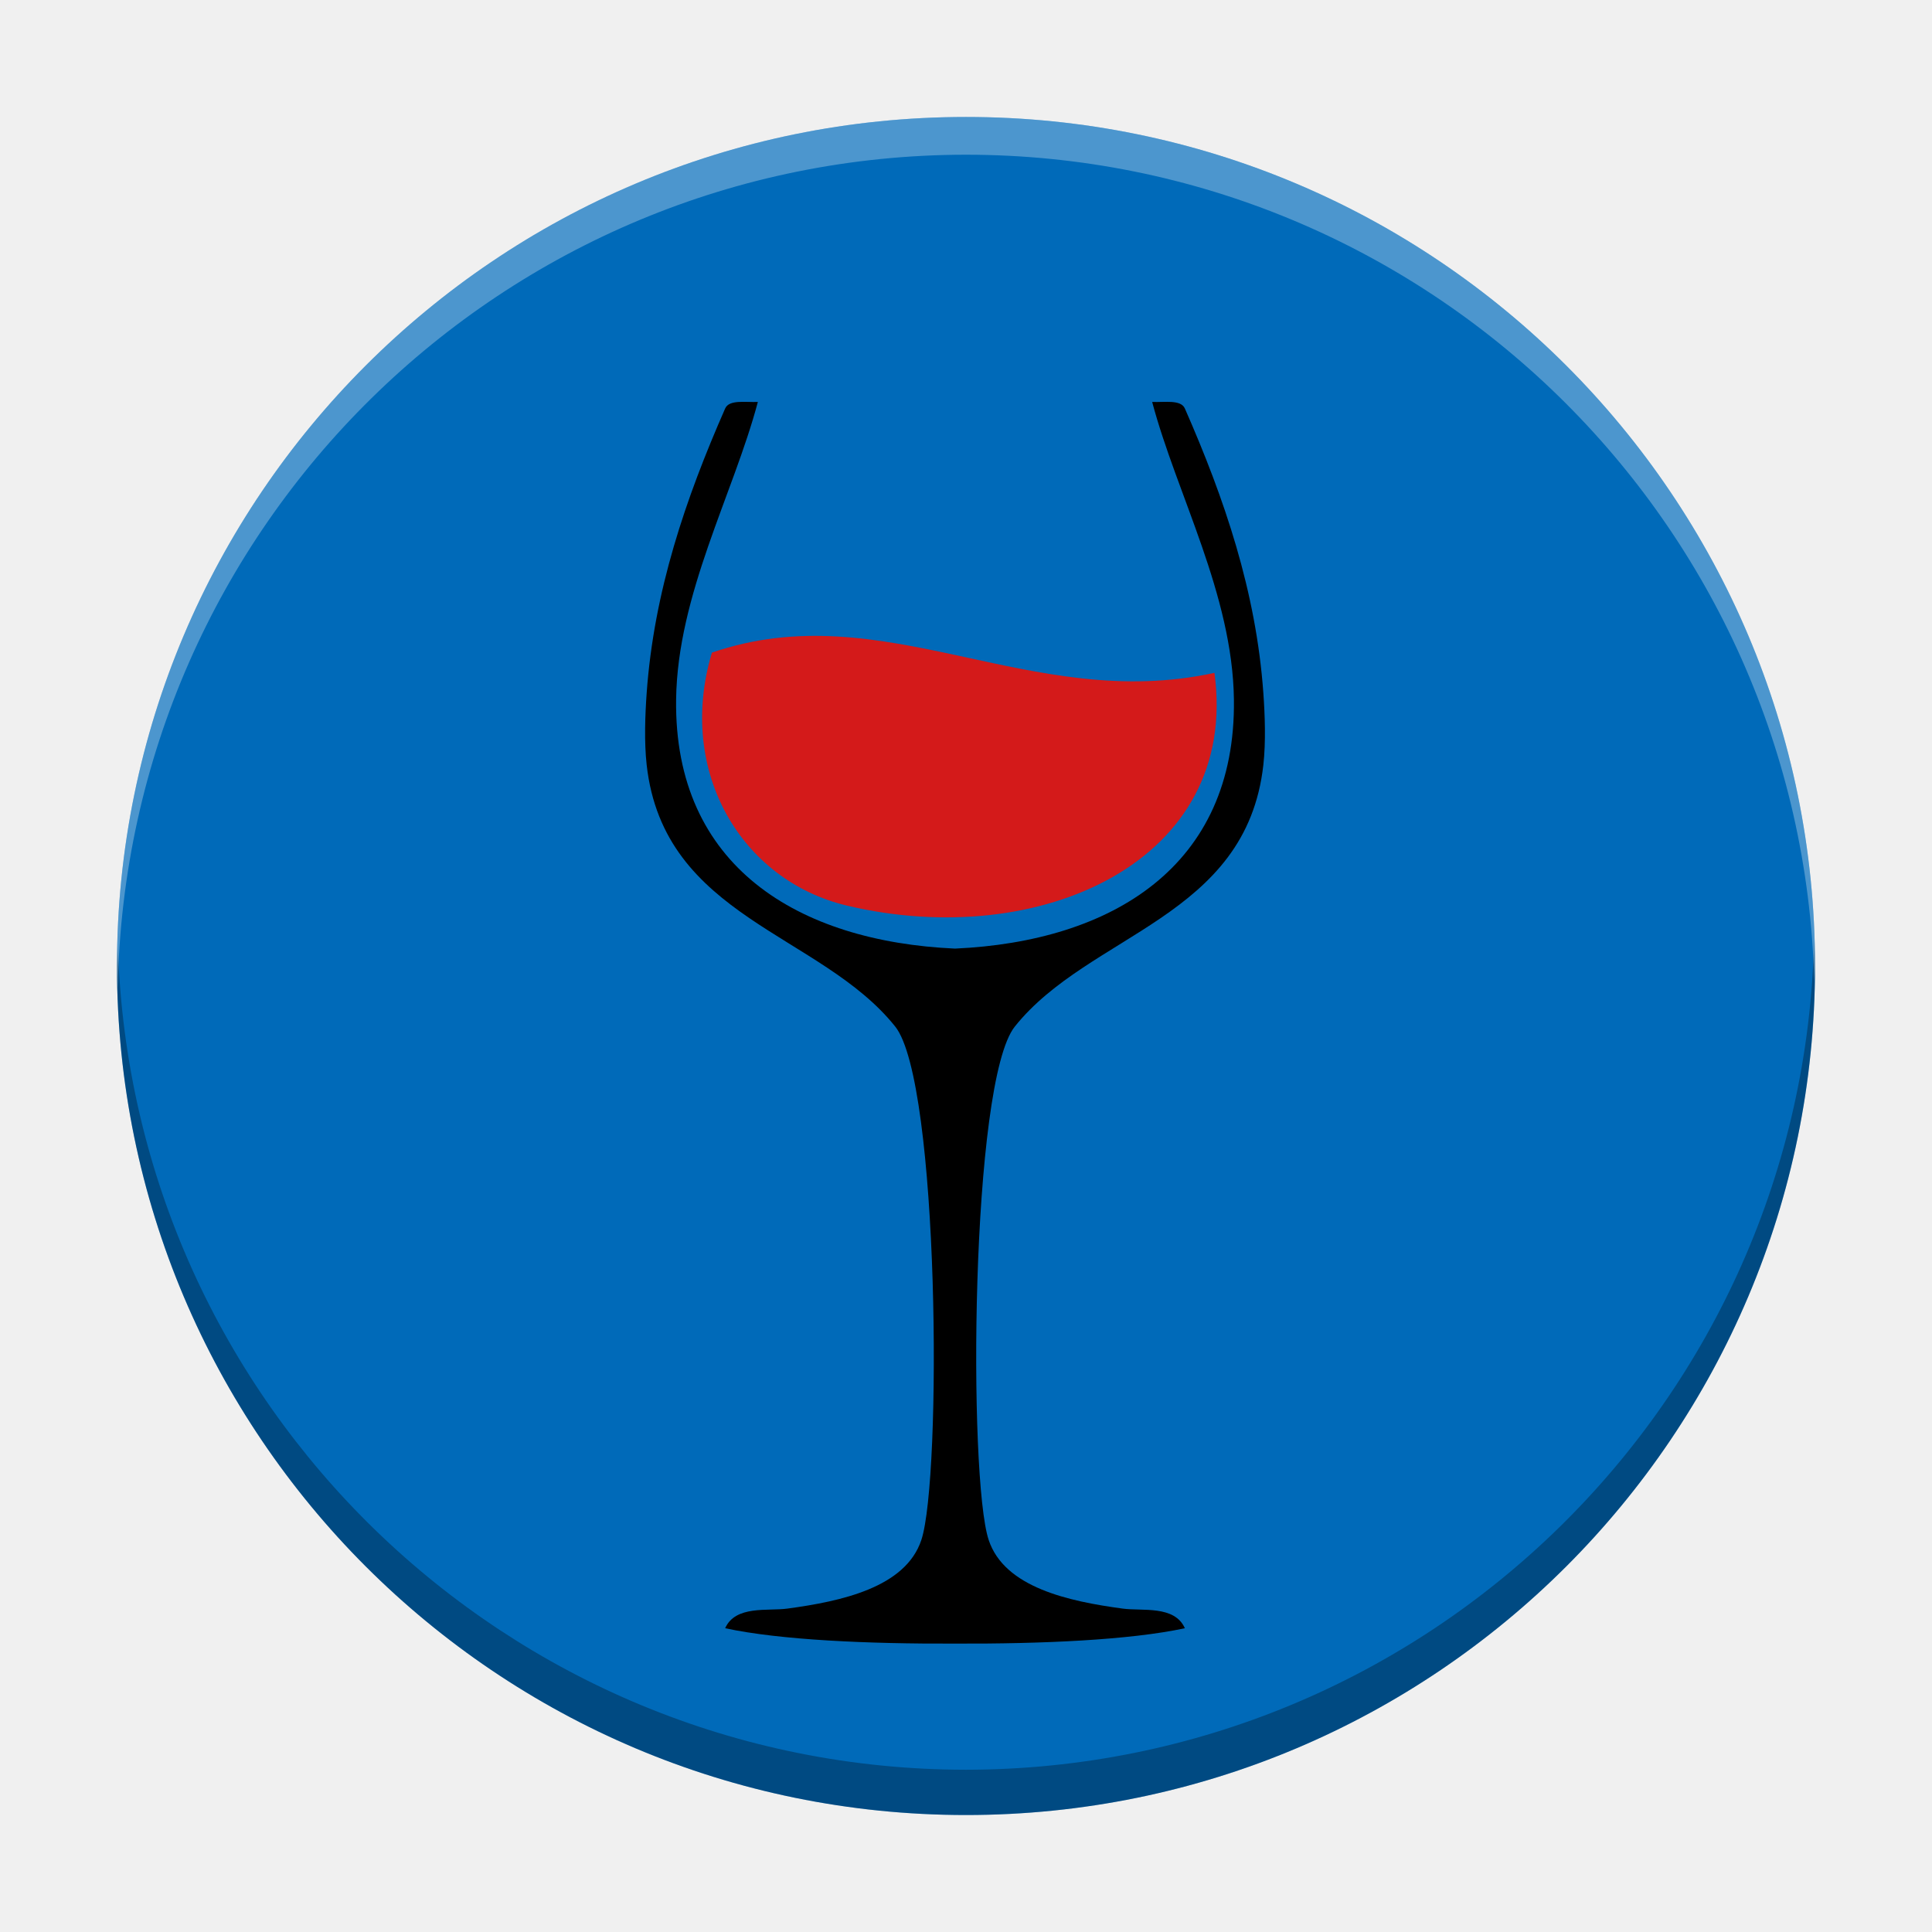
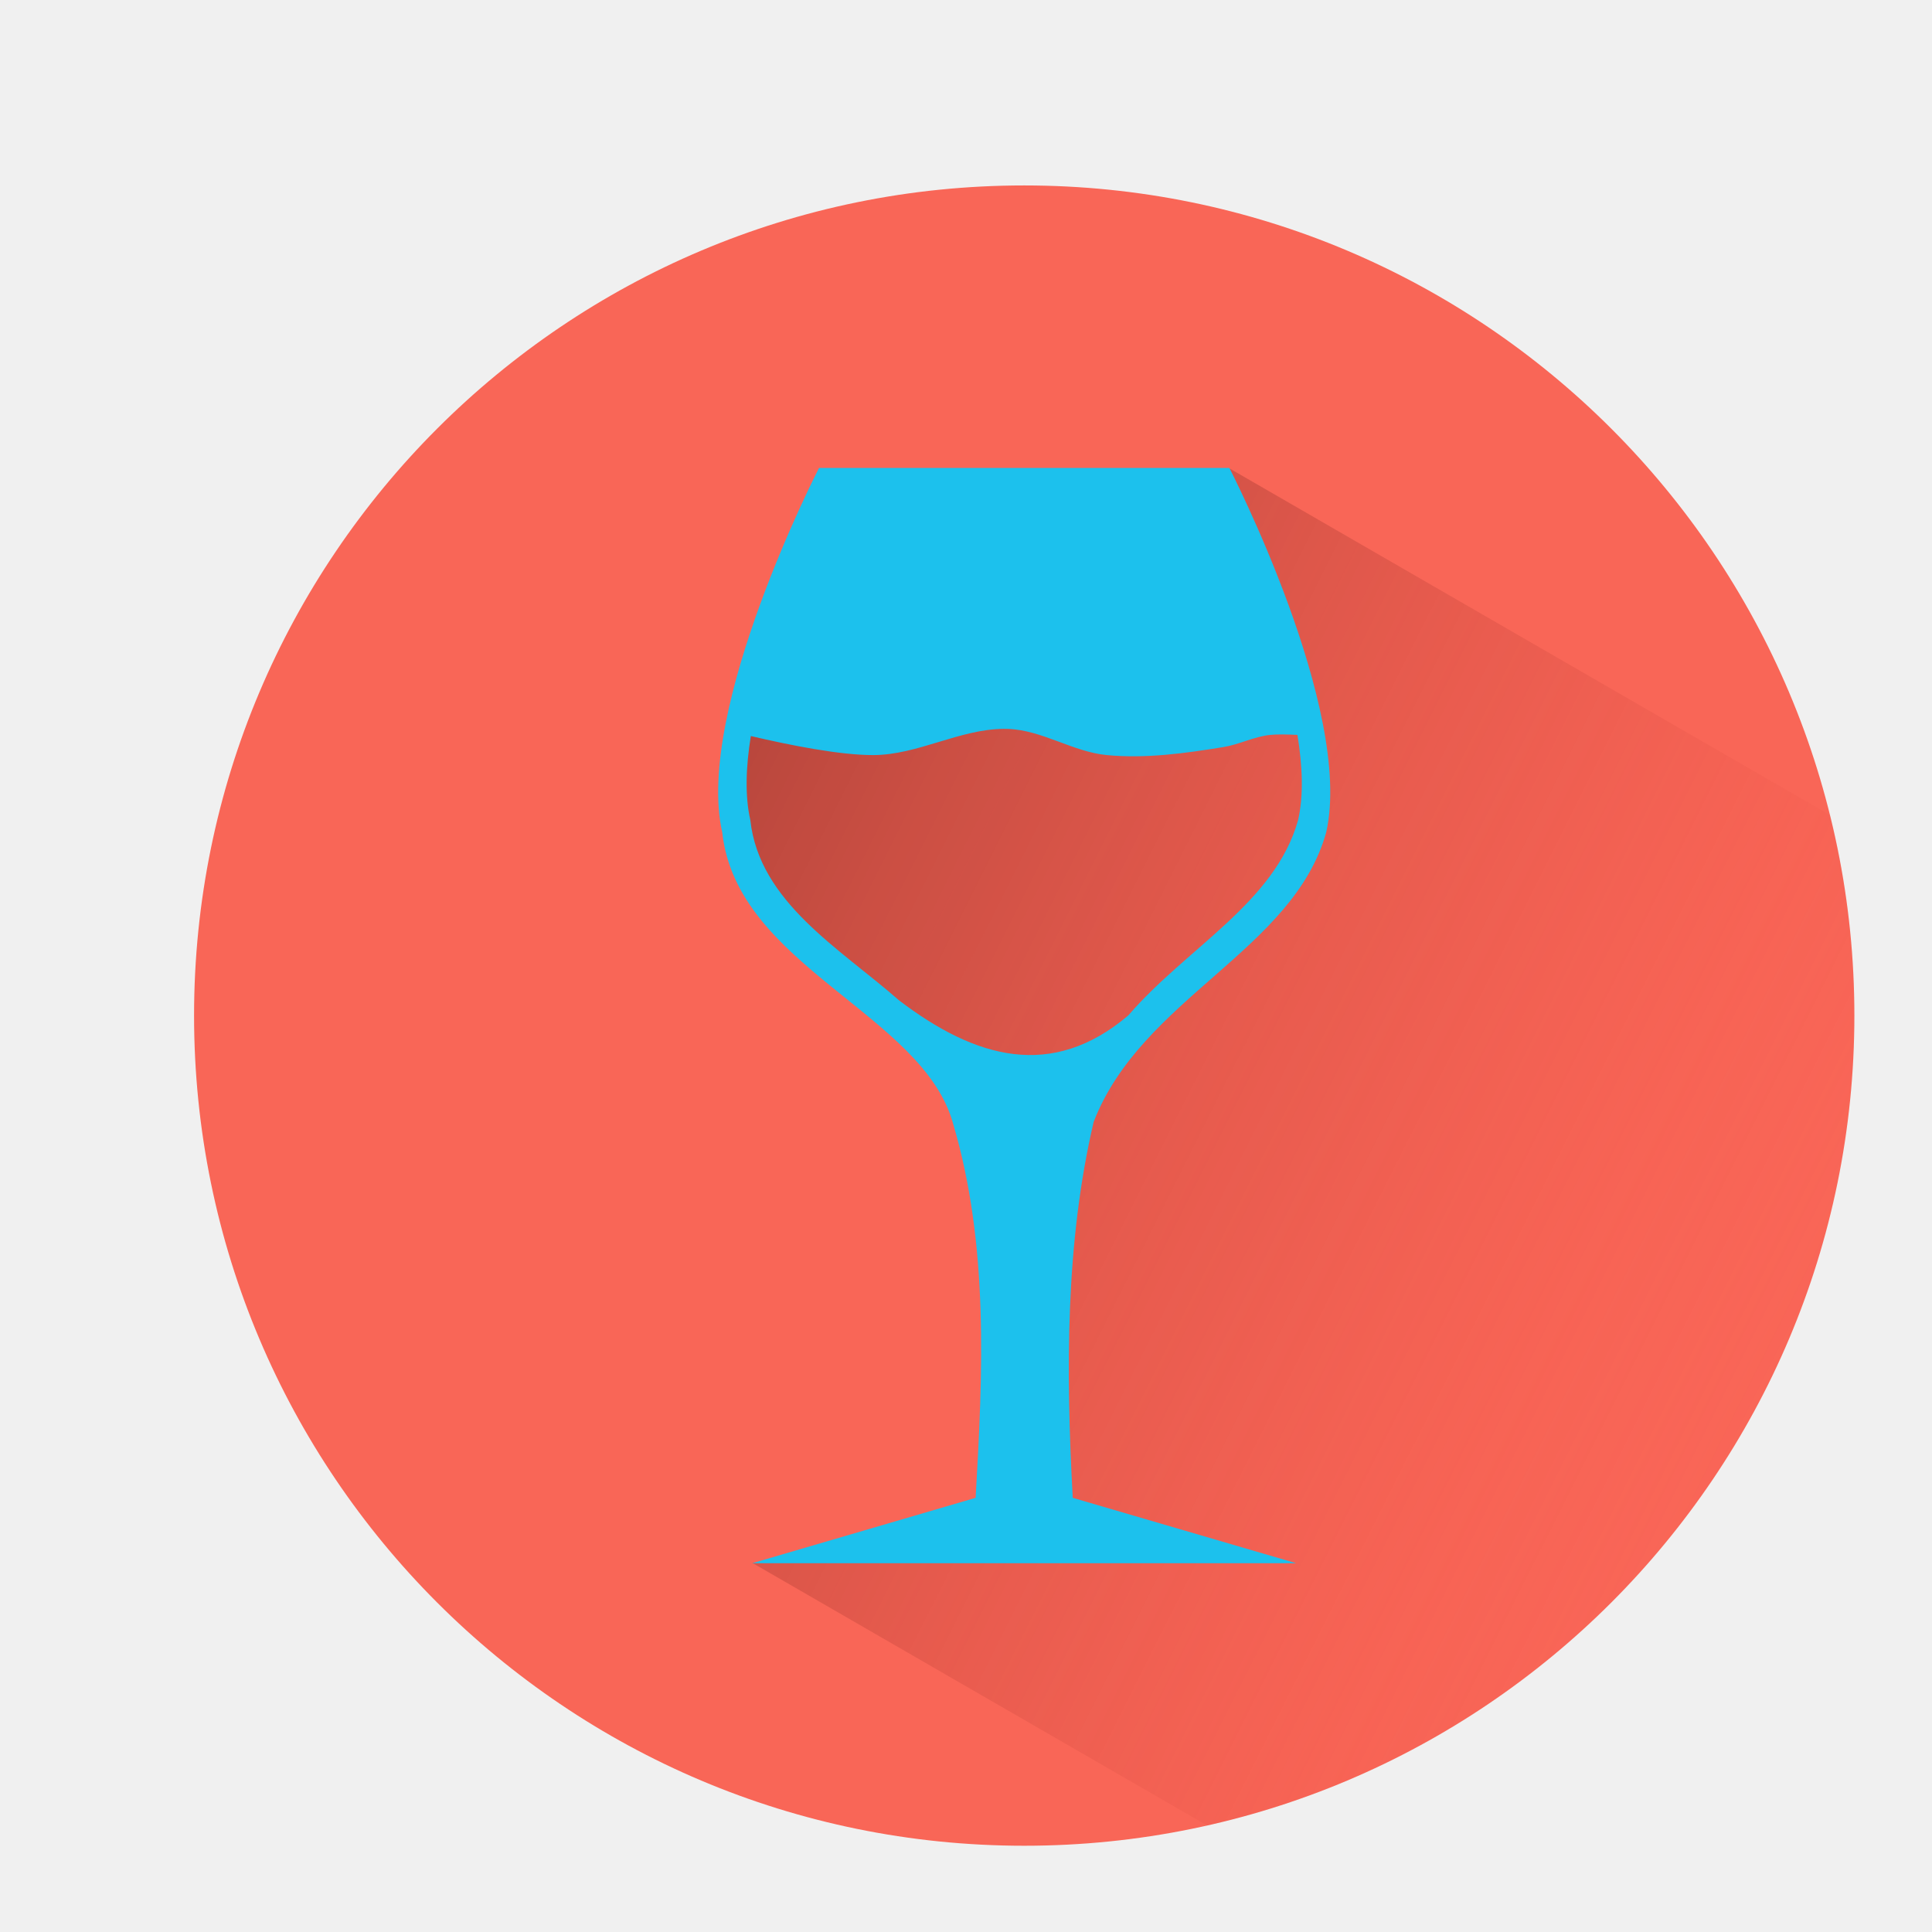
- <svg xmlns="http://www.w3.org/2000/svg" id="svg2" version="1.1" xml:space="preserve" width="512" height="512" viewBox="0 0 512 512">
-   <defs id="defs6">
-     <clipPath clipPathUnits="userSpaceOnUse" id="clipPath16">
-       <path d="m 0,0 656.967,0 0,490.475 L 0,490.475 0,0 Z" id="path18" />
+ <svg xmlns="http://www.w3.org/2000/svg" xmlns:xlink="http://www.w3.org/1999/xlink" width="512" height="512" id="svg2" version="1.1">
+   <defs id="defs4">
+     <linearGradient id="linearGradient3783">
+       <stop style="stop-color:#000000;stop-opacity:1;" offset="0" id="stop3785" />
+       <stop style="stop-color:#fb5549;stop-opacity:0;" offset="1" id="stop3787" />
+     </linearGradient>
+     <linearGradient xlink:href="#linearGradient3783" id="linearGradient3789" x1="-3045.61" y1="379.882" x2="-1068.817" y2="1369.831" gradientUnits="userSpaceOnUse" />
+     <clipPath clipPathUnits="userSpaceOnUse" id="clipPath3793">
+       <path d="m -937.143,872.362 a 762.857,762.857 0 1 1 -1525.714,0 762.857,762.857 0 1 1 1525.714,0 z" id="path3795" style="fill:#fb5549;fill-opacity:1;fill-rule:evenodd;stroke:none" />
    </clipPath>
-     <linearGradient x1="0" y1="0" x2="1" y2="0" gradientUnits="userSpaceOnUse" gradientTransform="matrix(-6.31e-5,1444.062,-1444.062,-6.31e-5,328.4829,-628.0039)" spreadMethod="pad" id="linearGradient24">
-       <stop style="stop-opacity:1;stop-color:#ffffff" offset="0" id="stop26" />
-       <stop style="stop-opacity:1;stop-color:#ffffff" offset="0.051" id="stop28" />
-       <stop style="stop-opacity:1;stop-color:#f87d32" offset="0.461" id="stop30" />
-       <stop style="stop-opacity:1;stop-color:#ff1200" offset="1" id="stop32" />
-     </linearGradient>
-     <clipPath clipPathUnits="userSpaceOnUse" id="clipPath40">
-       <path d="m 0,490.475 656.967,0 L 656.967,0 0,0 0,490.475 Z" id="path42" />
-     </clipPath>
+     <linearGradient xlink:href="#linearGradient3783" id="linearGradient3821" gradientUnits="userSpaceOnUse" x1="-3045.61" y1="379.882" x2="-1068.817" y2="1369.831" />
  </defs>
-   <g id="g10" transform="matrix(1.25,0,0,-1.25,0,512)">
-     <g id="g36" transform="matrix(0.7234644,0,0,0.7234644,-34.606,21.31157)">
-       <circle style="opacity:1;fill:#006ab9;fill-opacity:1;stroke:none;stroke-width:0.192;stroke-miterlimit:4;stroke-dasharray:none;stroke-dashoffset:0;stroke-opacity:1" id="path3392" cx="330.916" cy="-253.625" r="248.803" transform="scale(1,-1)" />
-       <g transform="matrix(0.8261303,0,0,0.8261303,403.7235,339.5292)" id="g44" style="fill:#d41a1a;fill-opacity:1">
-         <path id="path46" style="fill:#d41a1a;fill-opacity:1;fill-rule:evenodd;stroke:none" d="m 0,0 c 9.067,-66.741 -61.878,-98.854 -130.405,-82.552 -37.209,8.852 -60.527,47.425 -47.855,89.73 C -117.202,28.167 -65.639,-14.318 0,0" />
-       </g>
-       <g transform="matrix(0.8261303,0,0,0.8261303,418.0533,333.6293)" id="g48">
-         <path id="path50" style="fill:#000000;fill-opacity:1;fill-rule:nonzero;stroke:none" d="m 0,0 c -2.583,36.064 -13.782,68.898 -27.839,100.917 -1.413,3.225 -7.124,2.153 -11.599,2.319 8.728,-32.798 28.519,-68.27 28.999,-105.556 0.763,-59.234 -43.368,-85.847 -98.935,-88.35 -55.568,2.503 -99.697,29.116 -98.934,88.35 0.48,37.286 20.27,72.758 28.999,105.556 -4.475,-0.166 -10.187,0.906 -11.6,-2.319 C -204.965,68.898 -216.165,36.064 -218.747,0 c -0.552,-7.699 -0.915,-17.338 0,-25.519 6.074,-54.317 61.671,-59.655 88.156,-92.798 15.767,-19.726 16.548,-160.154 9.279,-182.112 -5.589,-16.893 -28.436,-21.778 -47.558,-24.36 -6.972,-0.942 -18.38,1.242 -22.039,-6.961 19.547,-4.205 50.768,-5.571 81.535,-5.45 30.767,-0.121 61.988,1.245 81.535,5.45 -3.658,8.203 -15.067,6.019 -22.039,6.961 -19.122,2.582 -41.968,7.467 -47.558,24.36 -7.269,21.958 -6.487,162.386 9.28,182.112 C -61.672,-85.174 -6.074,-79.836 0,-25.519 0.914,-17.338 0.552,-7.699 0,0" />
-       </g>
-       <path style="opacity:0.3;fill:#000000;fill-opacity:1;stroke:none;stroke-width:0.174;stroke-miterlimit:4;stroke-dasharray:none;stroke-dashoffset:0;stroke-opacity:1" d="M 480.75 248.975 A 225 225 0 0 1 256 469 A 225 225 0 0 1 31.25 251.025 A 225 225 0 0 0 31 256 A 225 225 0 0 0 256 481 A 225 225 0 0 0 481 256 A 225 225 0 0 0 480.75 248.975 z " transform="matrix(1.10579,0,0,-1.10579,47.83373,536.707)" id="path3392-3" />
-       <path style="opacity:0.3;fill:#ffffff;fill-opacity:1;stroke:none;stroke-width:0.174;stroke-miterlimit:4;stroke-dasharray:none;stroke-dashoffset:0;stroke-opacity:1" d="M 256 31 A 225 225 0 0 0 31 256 A 225 225 0 0 0 31.207 261.854 A 225 225 0 0 1 256 41 A 225 225 0 0 1 480.793 260.146 A 225 225 0 0 0 481 256 A 225 225 0 0 0 256 31 z " transform="matrix(1.10579,0,0,-1.10579,47.83373,536.707)" id="path3392-1" />
+   <g id="layer1" transform="translate(0,-540.3622)">
+     <g id="g3816" transform="matrix(0.2883895,0,0,0.2883895,761.6906,557.9249)">
+       <path d="m -937.143,872.362 c 0,421.314 -341.543,762.857 -762.857,762.857 -421.314,0 -762.857,-341.543 -762.857,-762.857 0,-421.314 341.543,-762.857 762.857,-762.857 421.314,0 762.857,341.543 762.857,762.857 z" id="path3772" style="fill:#f96657;fill-opacity:1;fill-rule:evenodd;stroke:none" />
+       <path clip-path="url(#clipPath3793)" id="path3779" d="m -474.847,967.976 -1036.581,-598.471 -449.277,235.36 -6.061,110.107 97.985,119.198 90.914,67.68 56.569,111.117 13.132,311.127 -201.02,48.487 -40.812,2.639 771.482,445.416 z" style="fill:url(#linearGradient3821);fill-opacity:1;stroke:none" />
+       <path id="path3774" d="m -1888.562,369.128 c 0,0 -114.541,222.239 -88.938,334.844 13.381,123.259 184.863,166.795 212.25,268.063 32.861,111.458 27.214,228.697 20.594,343.469 l -205.313,60.094 499.875,0 -205.312,-60.094 c -6.405,-117.617 -6.662,-234.755 19.219,-345.437 43.948,-113.823 183.347,-157.366 213.688,-266.094 25.603,-112.605 -88.969,-334.844 -88.969,-334.844 l -377.094,0 z m 169.812,239.75 c 1.31,-0.006 2.654,0.018 3.969,0.062 31.238,1.058 59.51,21.059 90.625,24.031 35.683,3.409 71.906,-1.593 107.281,-7.375 14.463,-2.364 27.963,-9.53 42.531,-11.125 6.797,-0.744 16.413,-0.5 25.406,-0.031 4.725,28.754 5.728,55.884 0.625,78.25 -21.355,76.263 -102.289,117.042 -156.094,179.562 -70.212,59.488 -140.414,39.62 -210.625,-13.906 -54.602,-47.888 -128.444,-90.272 -136.656,-165.656 -5.042,-22.099 -4.109,-48.845 0.469,-77.219 35.971,8.461 81.988,17.576 112.5,17.5 40.765,-0.101 79.36,-23.9 119.969,-24.094 z" style="fill:#1cc1ed;fill-opacity:1;stroke:none" />
    </g>
  </g>
</svg>
